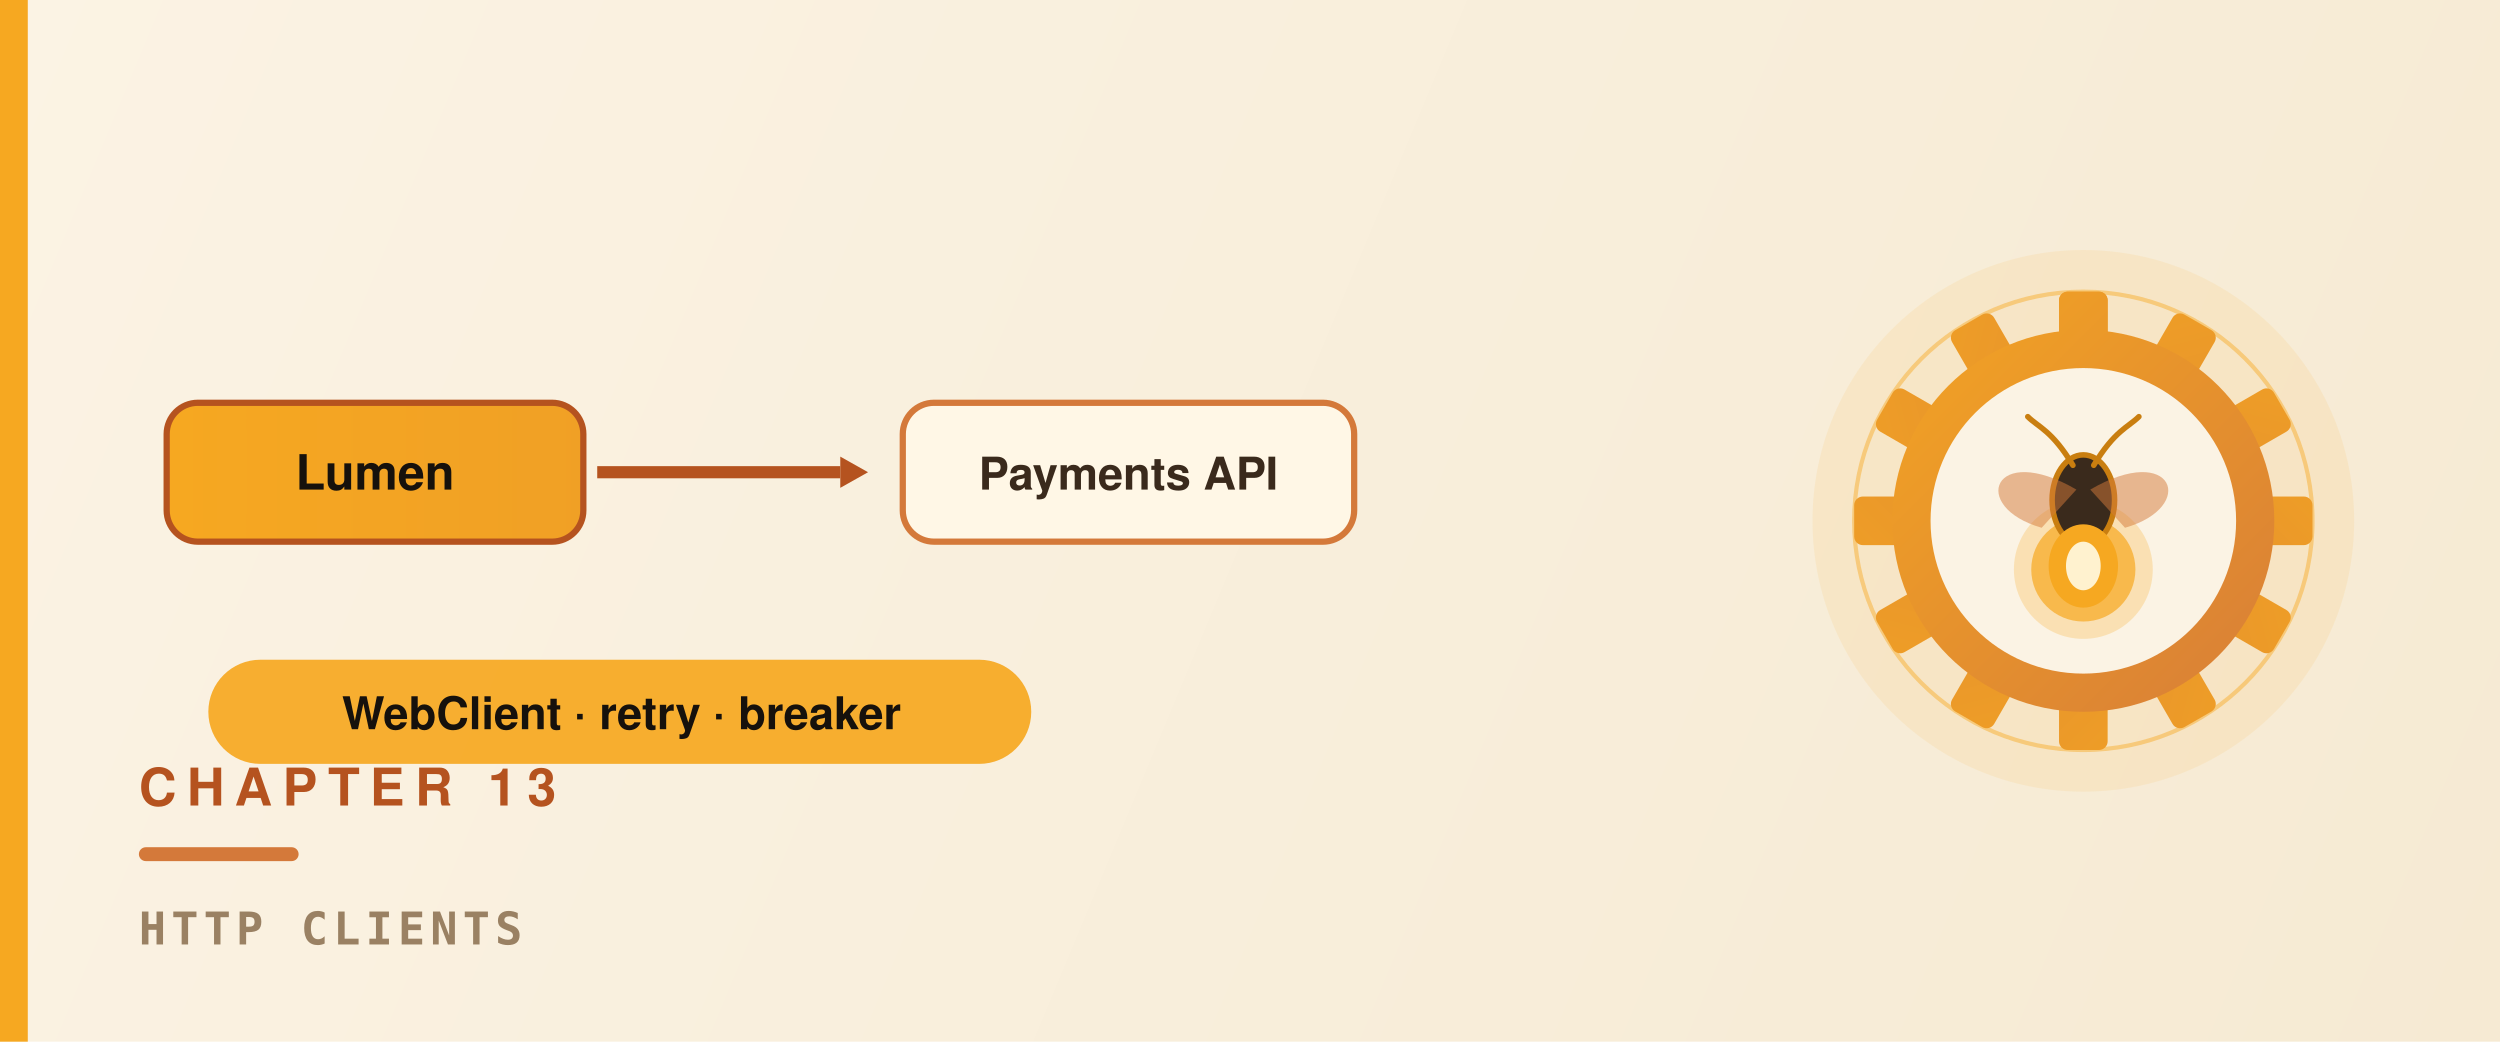
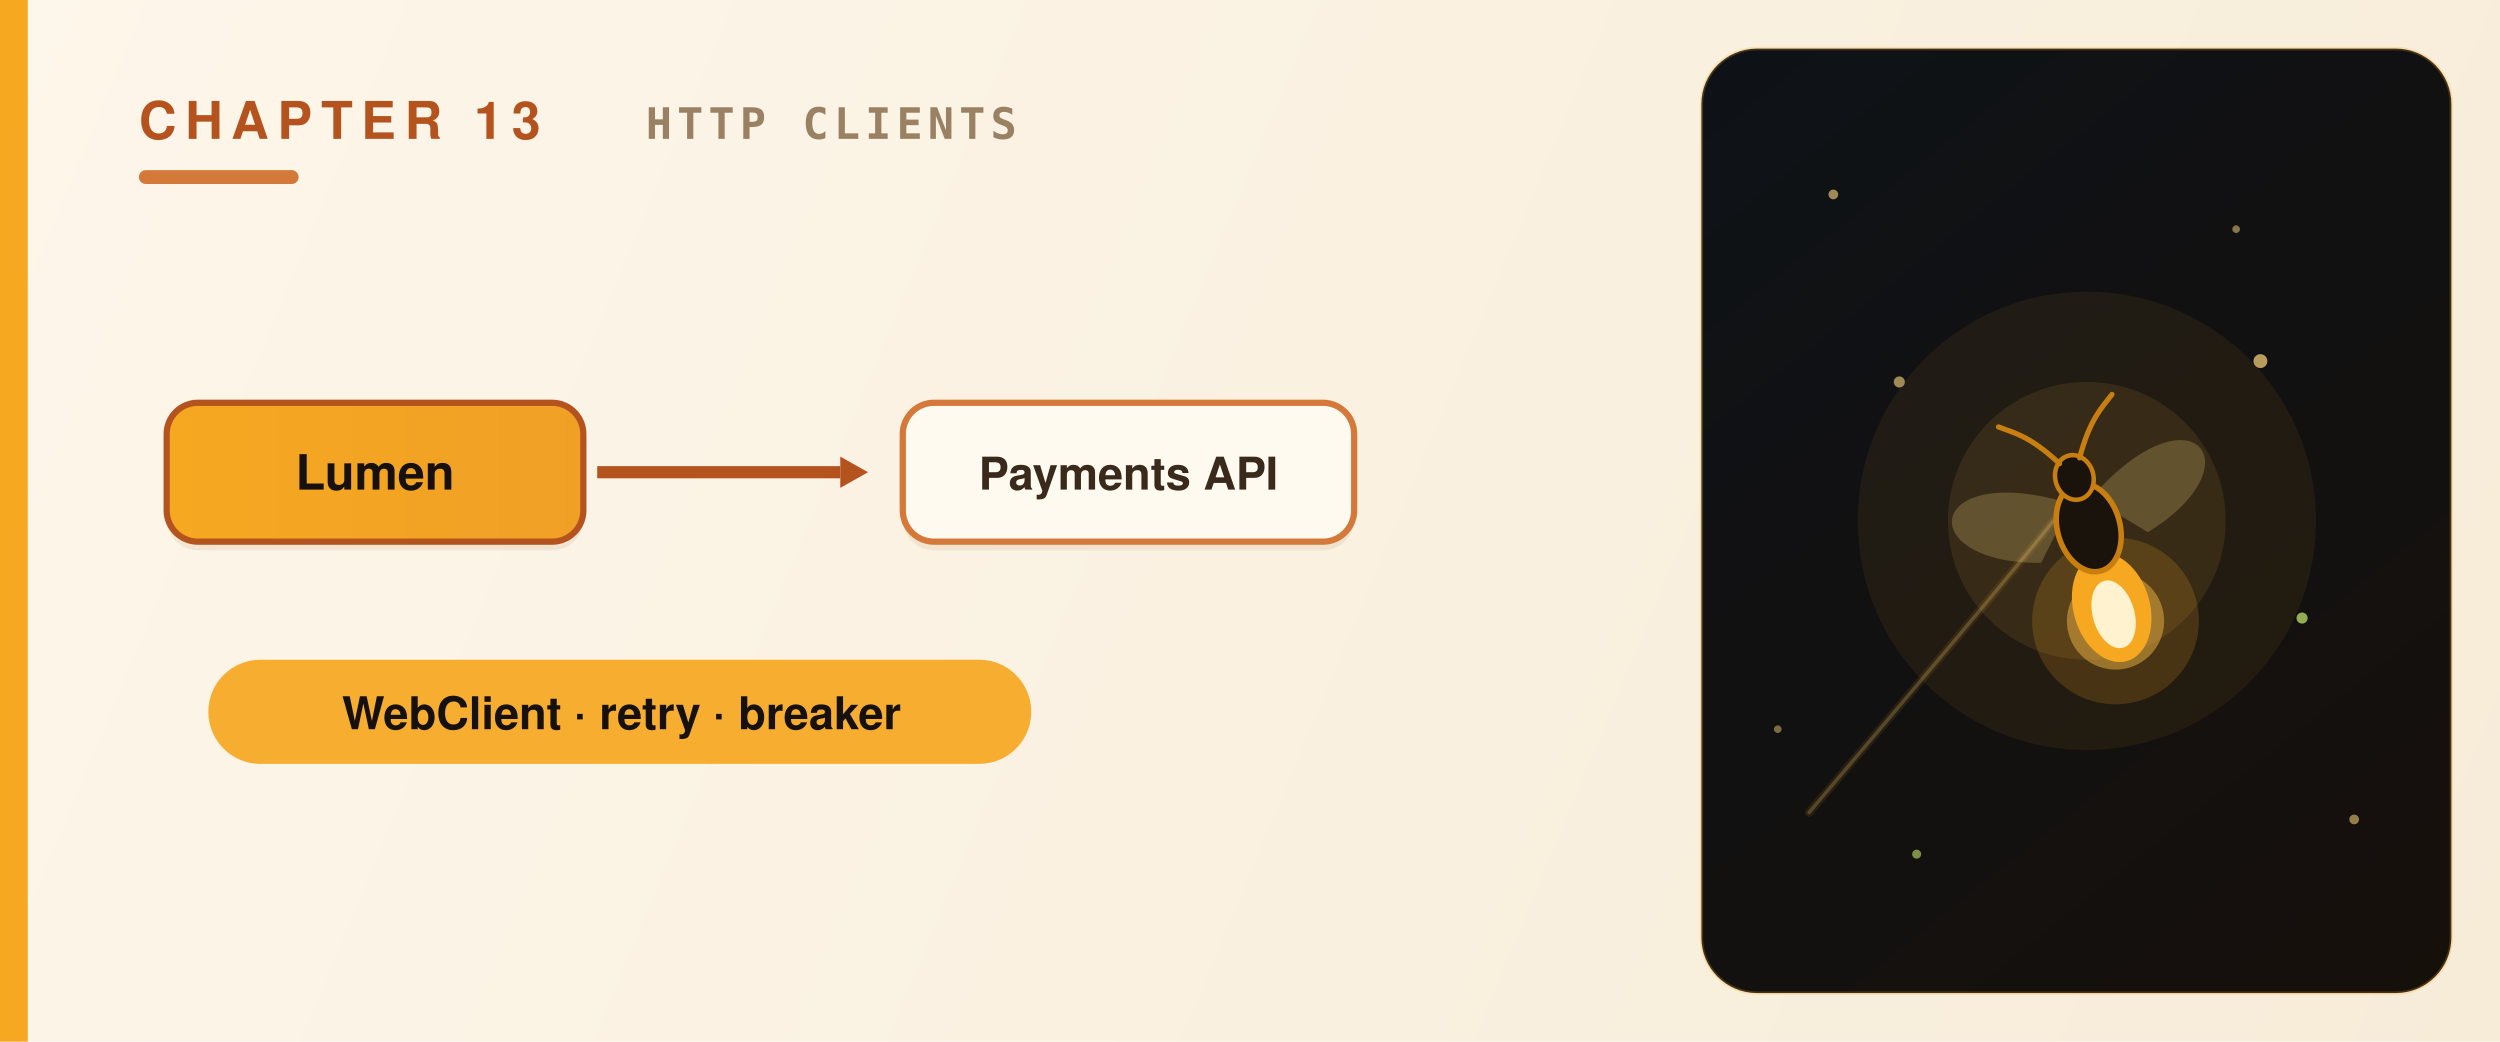
- <svg xmlns="http://www.w3.org/2000/svg" xmlns:xlink="http://www.w3.org/1999/xlink" viewBox="0 0 720 300" role="img" aria-label="HTTP clients — calling other services" font-family="Avenir Next,Avenir,Helvetica Neue,Helvetica,Arial,sans-serif">
+ <svg xmlns="http://www.w3.org/2000/svg" viewBox="0 0 720 300" role="img" aria-label="HTTP clients — calling other services" font-family="Avenir Next,Avenir,Helvetica Neue,Helvetica,Arial,sans-serif">
  <defs>
    <linearGradient id="fld" x1="0" y1="0" x2="720" y2="300" gradientUnits="userSpaceOnUse">
-       <stop offset="0" stop-color="#fbf3e4" />
-       <stop offset="1" stop-color="#f6ead3" />
+       <stop offset="0" stop-color="#fdf6ea" />
+       <stop offset="1" stop-color="#f7ecd8" />
    </linearGradient>
-     <linearGradient id="grg" x1="-70" y1="-70" x2="70" y2="70" gradientUnits="userSpaceOnUse">
-       <stop offset="0" stop-color="#f6a821" />
-       <stop offset="1" stop-color="#d4793a" />
+     <linearGradient id="pnl" x1="490" y1="14" x2="706" y2="286" gradientUnits="userSpaceOnUse">
+       <stop offset="0" stop-color="#0e1217" />
+       <stop offset="1" stop-color="#16100b" />
    </linearGradient>
    <linearGradient id="grh" x1="0" y1="0" x2="720" y2="0" gradientUnits="userSpaceOnUse">
      <stop offset="0" stop-color="#f6a821" />
      <stop offset="1" stop-color="#d4793a" />
    </linearGradient>
  </defs>
  <rect width="720" height="300" fill="url(#fld)" />
  <rect x="0" y="0" width="8" height="300" fill="url(#grh)" />
-   <rect x="40" y="244" width="46" height="4" rx="2" fill="#d4793a" />
-   <text x="40" y="232" fill="#b5531f" font-size="15" font-weight="800" letter-spacing="3">CHAPTER 13</text>
-   <text x="40" y="272" fill="#9a8163" font-size="13" font-weight="600" letter-spacing="1.5" font-family="SF Mono,JetBrains Mono,Menlo,Consolas,monospace">HTTP CLIENTS</text>
+   <rect x="490" y="14" width="216" height="272" rx="16" fill="url(#pnl)" />
+   <rect x="490" y="14" width="216" height="272" rx="16" fill="none" stroke="#f6a821" stroke-width="1" opacity="0.22" />
+   <g fill="#ffd980">
+     <circle cx="528" cy="56" r="1.4" opacity="0.6" />
+     <circle cx="678" cy="236" r="1.4" opacity="0.55" />
+     <circle cx="644" cy="66" r="1.1" opacity="0.5" />
+     <circle cx="512" cy="210" r="1.1" opacity="0.45" />
+   </g>
+   <circle cx="552" cy="246" r="1.3" fill="#bfe26a" opacity="0.6" />
+   <text x="40" y="40" fill="#b5531f" font-size="15" font-weight="800" letter-spacing="2.5">CHAPTER 13</text>
+   <text x="186" y="40" fill="#9a8163" font-size="12.5" font-weight="600" letter-spacing="1.5" font-family="SF Mono,JetBrains Mono,Menlo,Consolas,monospace">HTTP CLIENTS</text>
+   <rect x="40" y="49" width="46" height="4" rx="2" fill="#d4793a" />
  <g transform="translate(48,116)">
+     <rect x="0" y="2.5" width="120" height="40" rx="9" fill="#d9c4a3" opacity="0.30" />
    <rect x="0" y="0" width="120" height="40" rx="9" fill="url(#grh)" stroke="#b5531f" stroke-width="1.8" />
    <text x="60.0" y="25" text-anchor="middle" fill="#16110c" font-size="14" font-weight="700">Lumen</text>
  </g>
  <line x1="172" y1="136" x2="242.0" y2="136.0" stroke="#b5531f" stroke-width="3.5" />
  <polygon points="250.0,136.0 242.0,140.5 242.0,131.5" fill="#b5531f" />
  <g transform="translate(260,116)">
-     <rect x="0" y="0" width="130" height="40" rx="9" fill="#fff7e6" stroke="#d4793a" stroke-width="1.8" />
+     <rect x="0" y="2.5" width="130" height="40" rx="9" fill="#d9c4a3" opacity="0.30" />
+     <rect x="0" y="0" width="130" height="40" rx="9" fill="#fffaf0" stroke="#d4793a" stroke-width="1.8" />
    <text x="65.0" y="25" text-anchor="middle" fill="#3a2a1c" font-size="13" font-weight="700">Payments API</text>
  </g>
  <g transform="translate(60,190)">
    <rect x="0" y="0" width="237" height="30" rx="15" fill="#f6a821" opacity="0.92" />
    <text x="119" y="20" text-anchor="middle" fill="#16110c" font-size="13" font-weight="700">WebClient · retry · breaker</text>
  </g>
-   <g transform="translate(600,150)">
-     <circle r="78" fill="#f6a821" opacity="0.10" />
-     <circle r="66" fill="none" stroke="#f6a821" stroke-width="1.2" opacity="0.45" />
-     <g fill="url(#grg)">
-       <g id="et">
-         <rect x="-7" y="-66" width="14" height="16" rx="2.5" />
-       </g>
-       <use xlink:href="#et" transform="rotate(0)" />
-       <use xlink:href="#et" transform="rotate(30)" />
-       <use xlink:href="#et" transform="rotate(60)" />
-       <use xlink:href="#et" transform="rotate(90)" />
-       <use xlink:href="#et" transform="rotate(120)" />
-       <use xlink:href="#et" transform="rotate(150)" />
-       <use xlink:href="#et" transform="rotate(180)" />
-       <use xlink:href="#et" transform="rotate(210)" />
-       <use xlink:href="#et" transform="rotate(240)" />
-       <use xlink:href="#et" transform="rotate(270)" />
-       <use xlink:href="#et" transform="rotate(300)" />
-       <use xlink:href="#et" transform="rotate(330)" />
+   <g transform="translate(601,150)">
+     <circle r="66" fill="#f6a821" opacity="0.07" />
+     <circle r="40" fill="#ffc24a" opacity="0.10" />
+     <path d="M-80,84 C-46,44 -24,18 -8,-2" fill="none" stroke="#f6a821" stroke-width="2.4" opacity="0.10" stroke-linecap="round" />
+     <path d="M-80,84 C-46,44 -24,18 -8,-2" fill="none" stroke="#ffd980" stroke-width="1" opacity="0.22" stroke-linecap="round" />
+     <g transform="rotate(-16)">
+       <circle cx="0" cy="30" r="24" fill="#f6a821" opacity="0.18" />
+       <circle cx="0" cy="30" r="14" fill="#ffc24a" opacity="0.45" />
+       <path d="M-3,-6 C-40,-30 -52,-2 -16,8 Z" fill="#ffd980" opacity="0.22" />
+       <path d="M3,-6 C40,-30 52,-2 16,8 Z" fill="#ffd980" opacity="0.22" />
+       <ellipse cx="0" cy="26" rx="11" ry="16" fill="#f6a821" />
+       <ellipse cx="0" cy="28" rx="6" ry="10" fill="#fff2cf" />
+       <ellipse cx="0" cy="2" rx="9" ry="13" fill="#1a130c" stroke="#c97e10" stroke-width="1.6" />
+       <ellipse cx="0" cy="-13" rx="5.5" ry="6.5" fill="#1a130c" stroke="#c97e10" stroke-width="1.3" />
+       <path d="M-3,-18 C-9,-28 -13,-30 -17,-33" fill="none" stroke="#c97e10" stroke-width="1.5" stroke-linecap="round" />
+       <path d="M3,-18 C9,-28 13,-30 17,-33" fill="none" stroke="#c97e10" stroke-width="1.5" stroke-linecap="round" />
    </g>
-     <circle r="55" fill="url(#grg)" />
-     <circle r="44" fill="#fbf3e4" />
-     <ellipse cx="0" cy="14" rx="20" ry="20" fill="#f6a821" opacity="0.25" />
-     <ellipse cx="0" cy="14" rx="15" ry="15" fill="#f6a821" opacity="0.7" />
-     <ellipse cx="0" cy="-6" rx="9" ry="13" fill="#3a2a1c" stroke="#c97e10" stroke-width="1.6" />
-     <ellipse cx="0" cy="13" rx="10" ry="12" fill="#f6a821" />
-     <ellipse cx="0" cy="13" rx="5" ry="7" fill="#fff2cf" />
-     <path d="M-2,-9 C-26,-23 -33,-4 -12,2 Z" fill="#d4793a" opacity="0.5" />
-     <path d="M2,-9 C26,-23 33,-4 12,2 Z" fill="#d4793a" opacity="0.5" />
-     <path d="M-3,-16 C-9,-26 -13,-27 -16,-30" fill="none" stroke="#c97e10" stroke-width="1.6" stroke-linecap="round" />
-     <path d="M3,-16 C9,-26 13,-27 16,-30" fill="none" stroke="#c97e10" stroke-width="1.6" stroke-linecap="round" />
+     <circle cx="50" cy="-46" r="2" fill="#ffd980" opacity="0.7" />
+     <circle cx="62" cy="28" r="1.6" fill="#bfe26a" opacity="0.75" />
+     <circle cx="-54" cy="-40" r="1.6" fill="#ffd980" opacity="0.6" />
  </g>
</svg>
